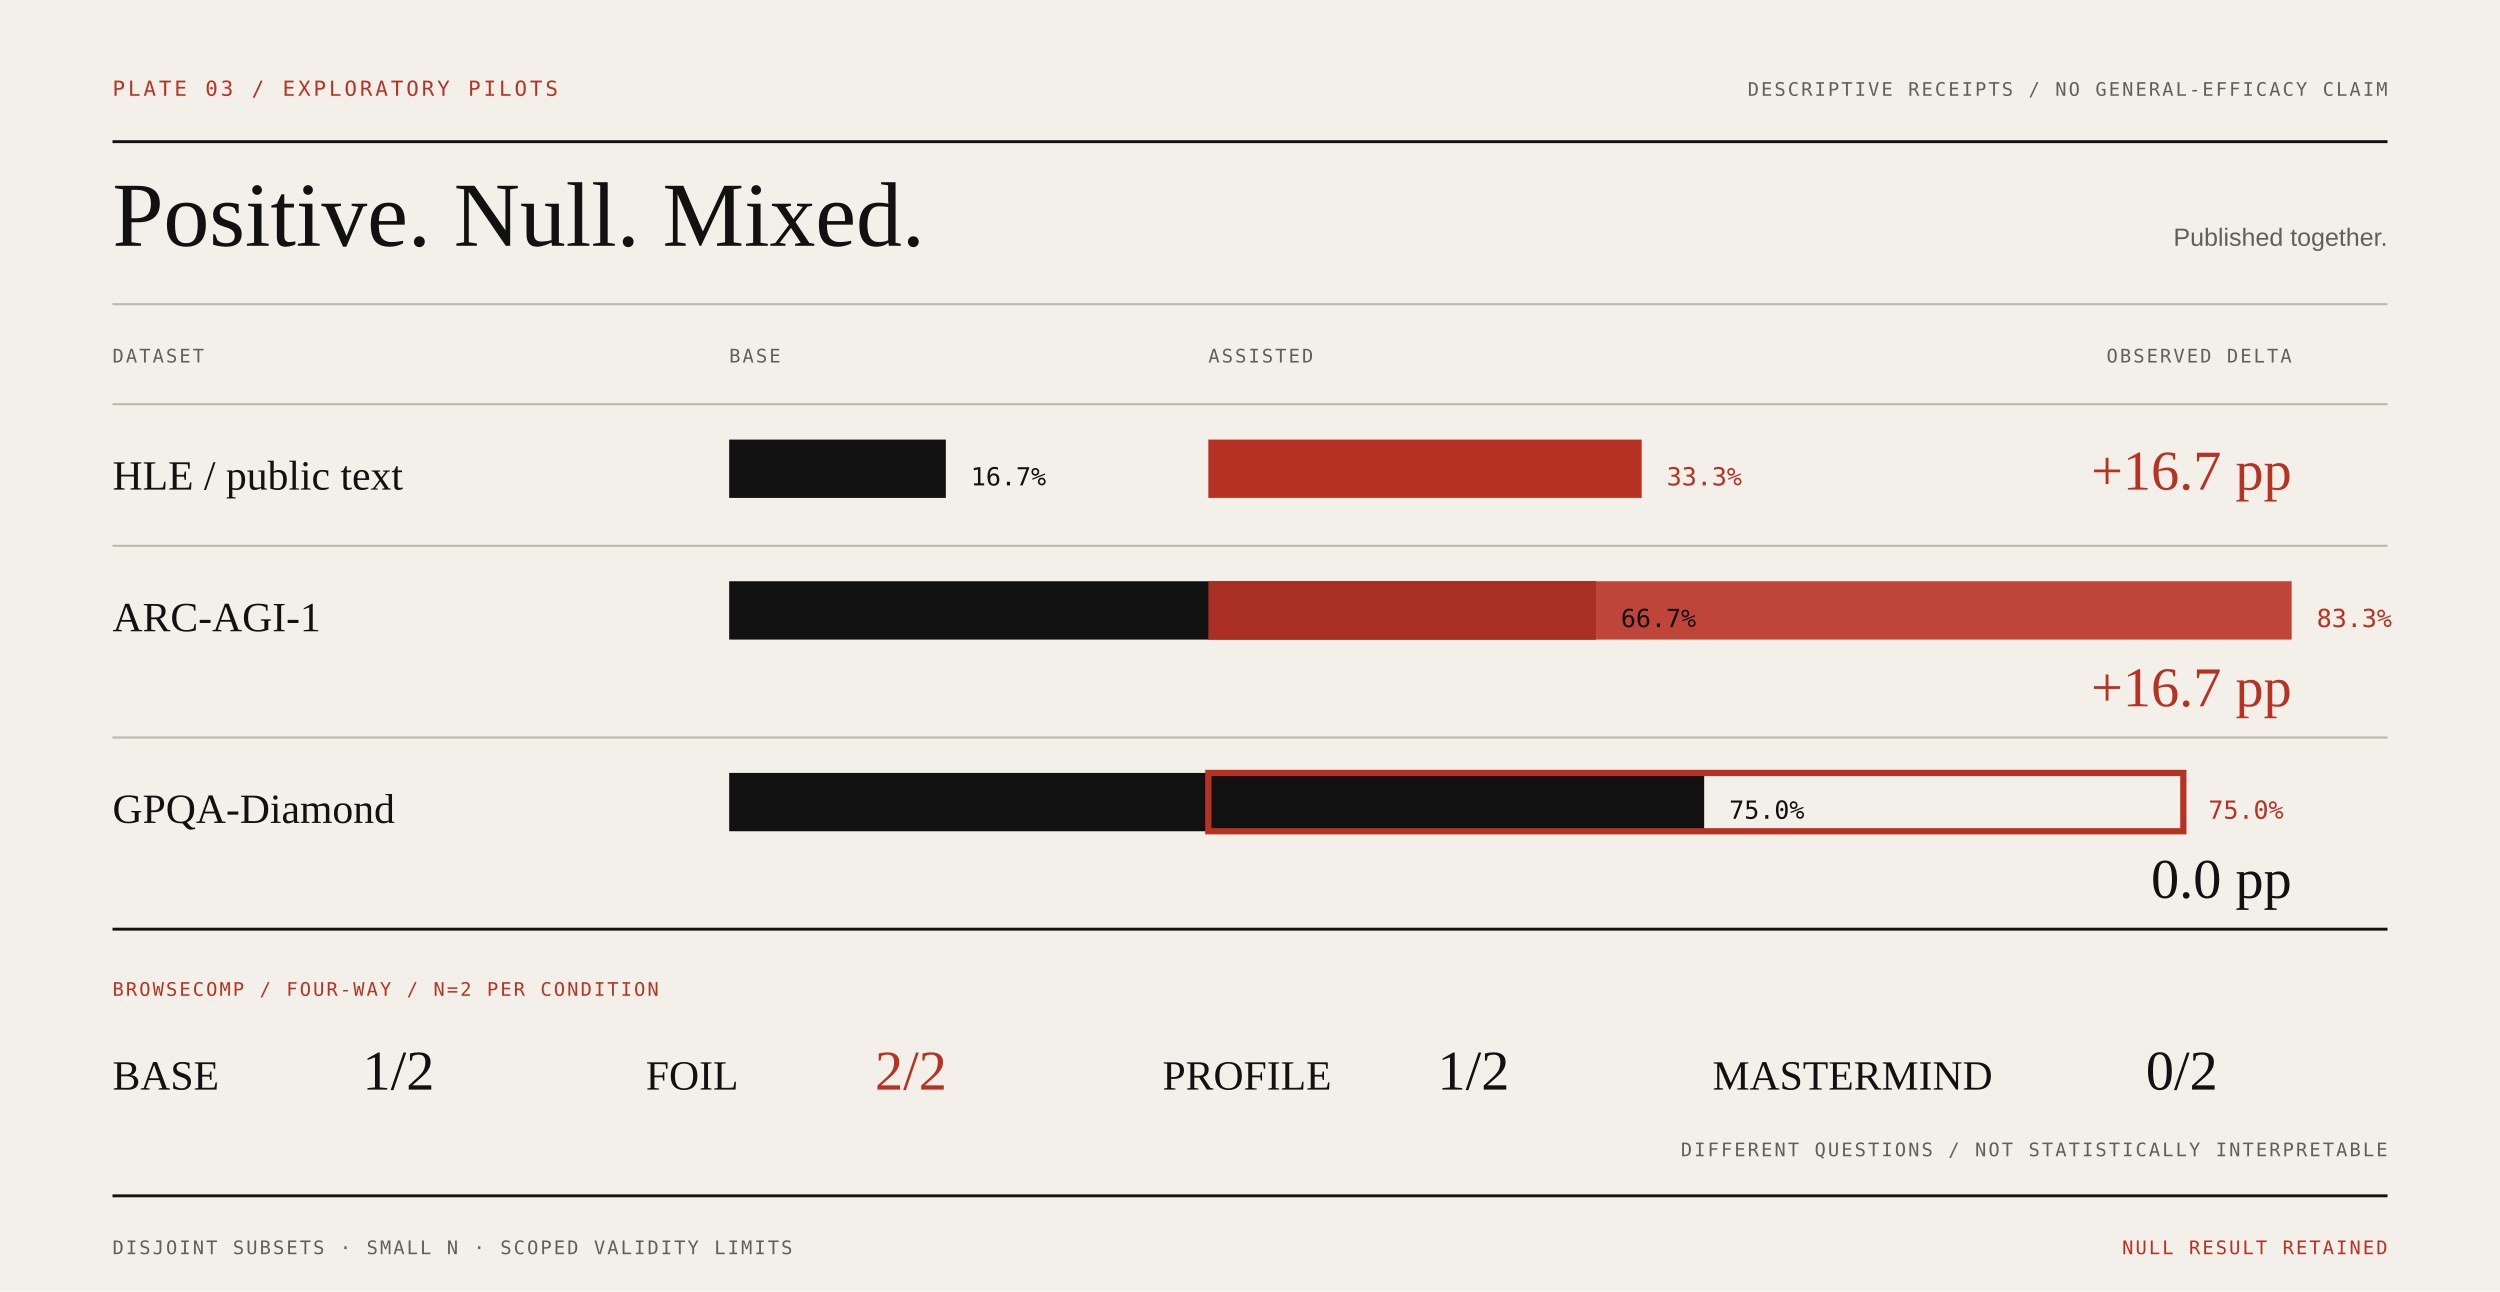
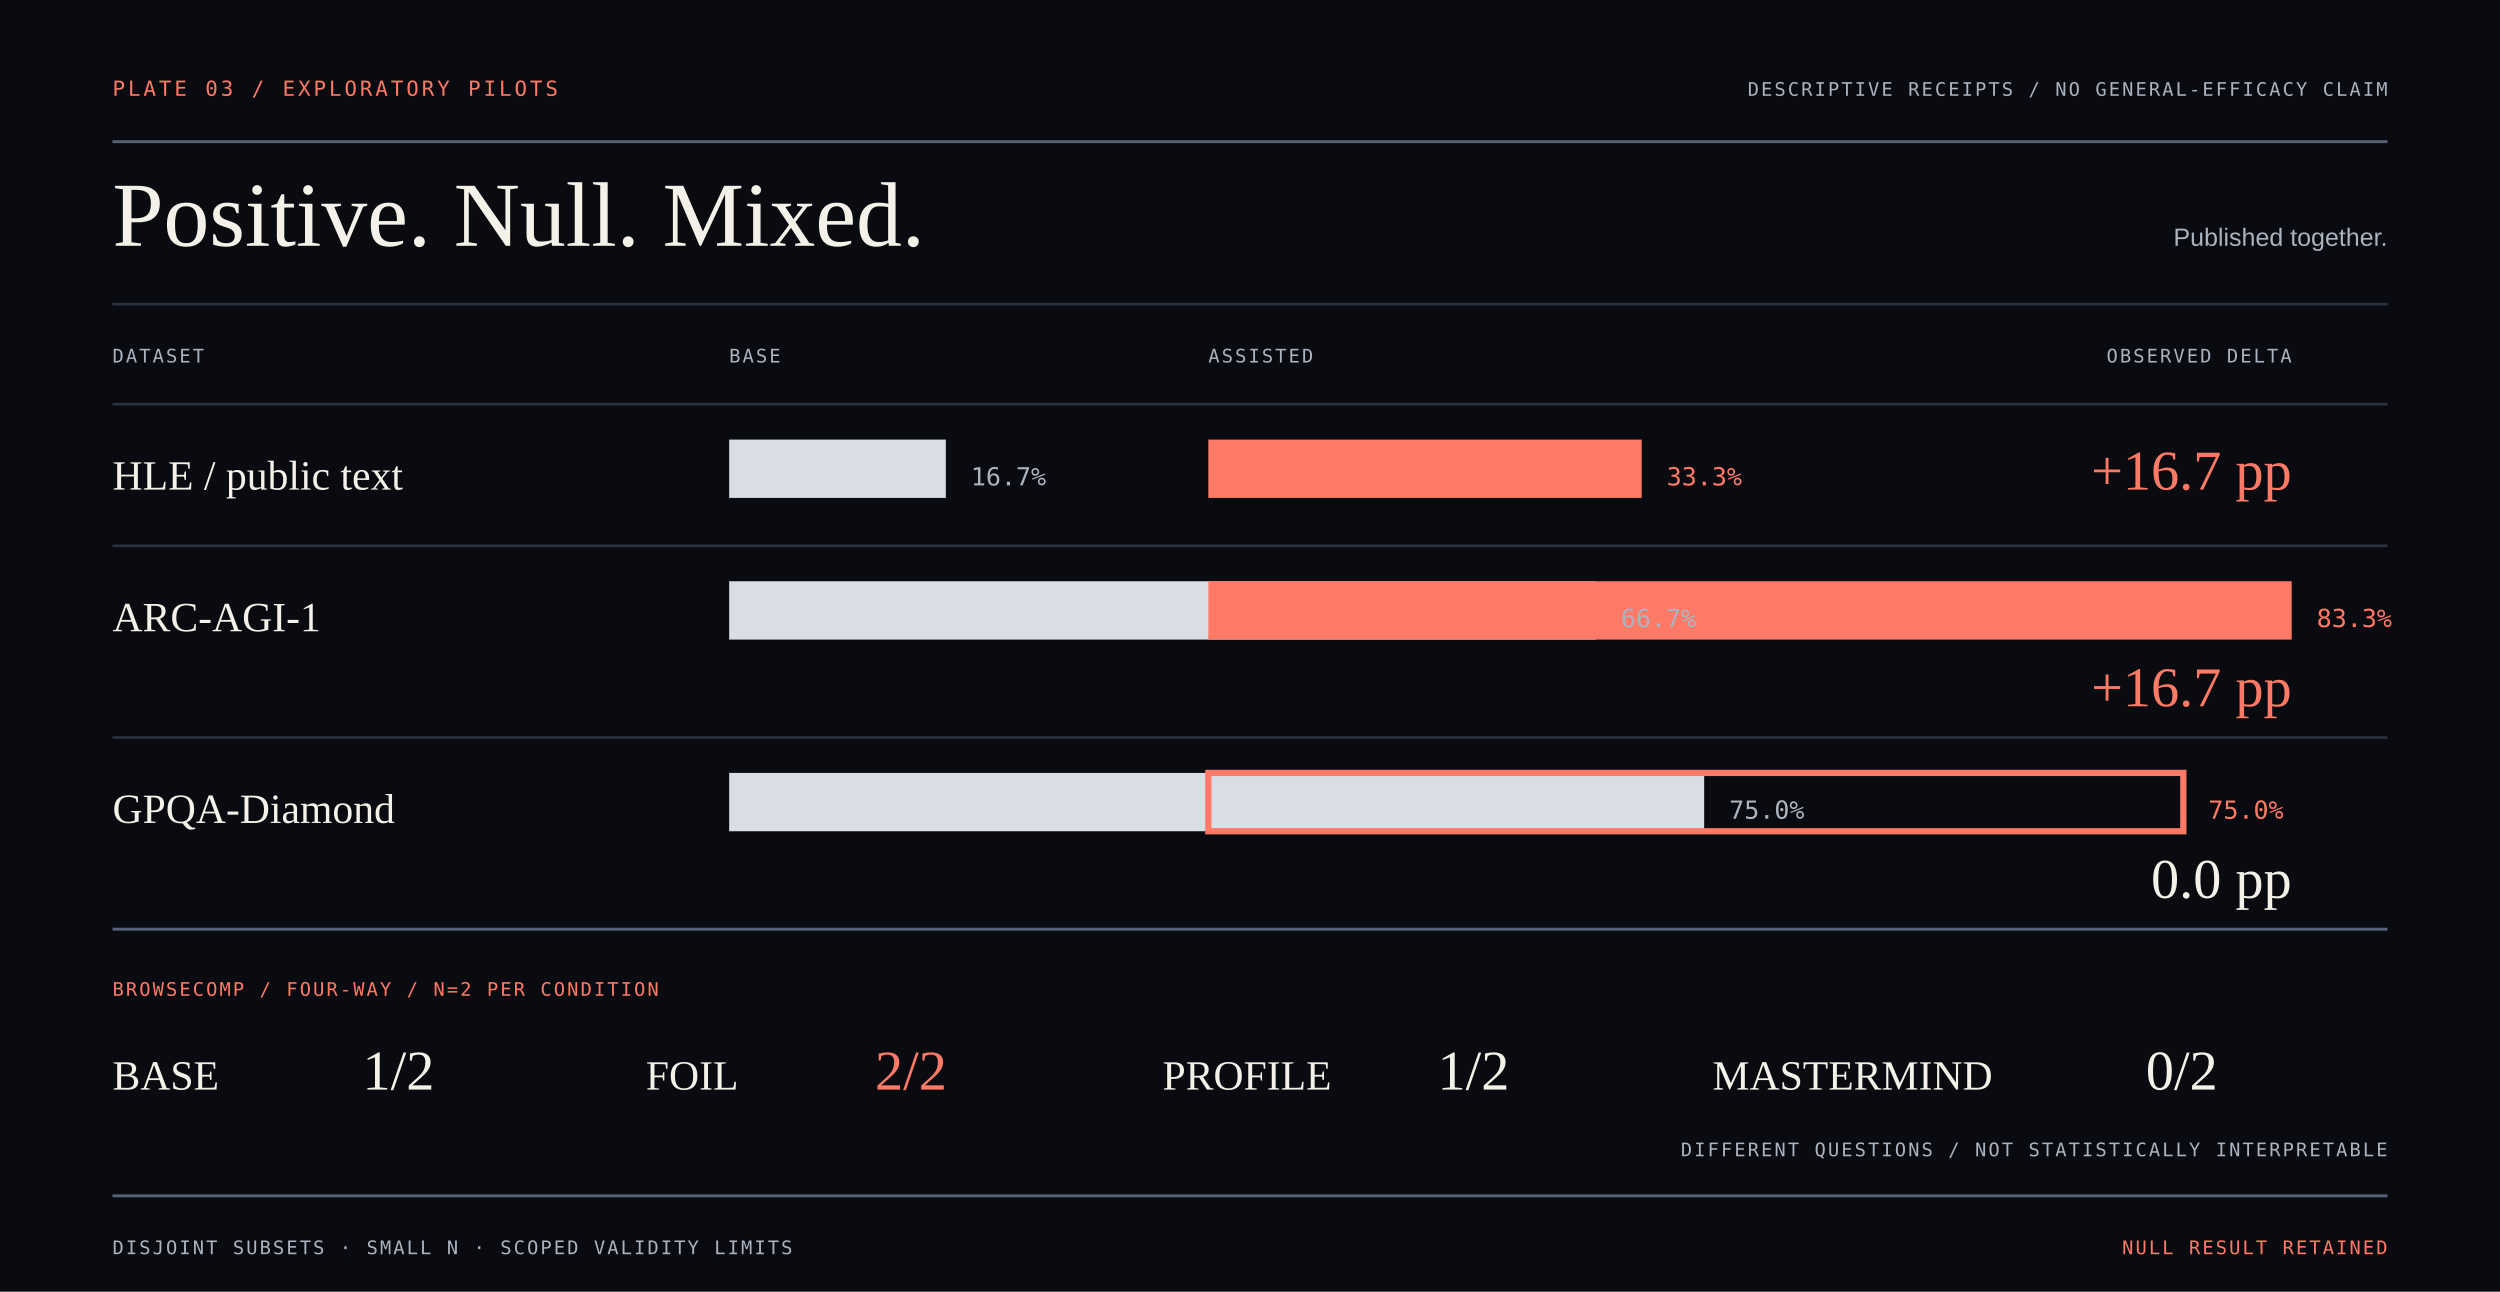
<svg xmlns="http://www.w3.org/2000/svg" viewBox="0 0 1200 620" role="img" aria-labelledby="title desc">
-   <rect width="1200" height="620" fill="#f2f0e9" />
+   <rect width="1200" height="620" fill="#090b10" />
  <style>
-     .sans{font-family:Arial,Helvetica,sans-serif}.serif{font-family:Georgia,'Times New Roman',serif}.mono{font-family:Consolas,Menlo,monospace}.ink{fill:#111}.muted{fill:#625f59}.red{fill:#b83224}.line{stroke:#bdb8ad;stroke-width:1}.heavy{stroke:#111;stroke-width:1.4}.small{font-size:10px;letter-spacing:1.4px}.micro{font-size:9px;letter-spacing:1px}.body{font-size:12px}.value{font-size:27px}.dataset{font-size:20px}
+     .sans{font-family:Arial,Helvetica,sans-serif}.serif{font-family:Georgia,'Times New Roman',serif}.mono{font-family:Consolas,Menlo,monospace}.text{fill:#f4f1e8}.muted{fill:#aab3c0}.red{fill:#ff7a66}.line{stroke:#2b3442;stroke-width:1.2}.strong{stroke:#566277;stroke-width:1.4}.bar{fill:#d9dee5}.accent{fill:#ff7a66}.small{font-size:10px;letter-spacing:1.4px}.micro{font-size:9px;letter-spacing:1px}.body{font-size:12px}.value{font-size:27px}.dataset{font-size:20px}
  </style>
  <text x="54" y="46" class="mono red small">PLATE 03 / EXPLORATORY PILOTS</text>
  <text x="1146" y="46" text-anchor="end" class="mono muted micro">DESCRIPTIVE RECEIPTS / NO GENERAL-EFFICACY CLAIM</text>
-   <line x1="54" y1="68" x2="1146" y2="68" class="heavy" />
-   <text x="54" y="118" class="serif ink" font-size="44">Positive. Null. Mixed.</text>
+   <line x1="54" y1="68" x2="1146" y2="68" class="strong" />
+   <text x="54" y="118" class="serif text" font-size="44">Positive. Null. Mixed.</text>
  <text x="1146" y="118" text-anchor="end" class="sans muted body">Published together.</text>
  <line x1="54" y1="146" x2="1146" y2="146" class="line" />
  <text x="54" y="174" class="mono muted micro">DATASET</text>
  <text x="350" y="174" class="mono muted micro">BASE</text>
  <text x="580" y="174" class="mono muted micro">ASSISTED</text>
  <text x="1100" y="174" text-anchor="end" class="mono muted micro">OBSERVED DELTA</text>
-   <g>
-     <line x1="54" y1="194" x2="1146" y2="194" class="line" />
-     <text x="54" y="235" class="serif ink dataset">HLE / public text</text>
-     <rect x="350" y="211" width="104" height="28" fill="#111" />
-     <rect x="580" y="211" width="208" height="28" fill="#b83224" />
-     <text x="466" y="233" class="mono ink body">16.7%</text>
-     <text x="800" y="233" class="mono red body">33.3%</text>
-     <text x="1100" y="235" text-anchor="end" class="serif red value">+16.7 pp</text>
-     <line x1="54" y1="262" x2="1146" y2="262" class="line" />
-     <text x="54" y="303" class="serif ink dataset">ARC-AGI-1</text>
-     <rect x="350" y="279" width="416" height="28" fill="#111" />
-     <rect x="580" y="279" width="520" height="28" fill="#b83224" opacity=".9" />
-     <text x="778" y="301" class="mono ink body">66.7%</text>
-     <text x="1112" y="301" class="mono red body">83.3%</text>
-     <text x="1100" y="303" text-anchor="end" class="serif red value" transform="translate(0,36)">+16.7 pp</text>
-     <line x1="54" y1="354" x2="1146" y2="354" class="line" />
-     <text x="54" y="395" class="serif ink dataset">GPQA-Diamond</text>
-     <rect x="350" y="371" width="468" height="28" fill="#111" />
-     <rect x="580" y="371" width="468" height="28" fill="none" stroke="#b83224" stroke-width="3" />
-     <text x="830" y="393" class="mono ink body">75.0%</text>
-     <text x="1060" y="393" class="mono red body">75.0%</text>
-     <text x="1100" y="395" text-anchor="end" class="serif ink value" transform="translate(0,36)">0.0 pp</text>
-   </g>
-   <line x1="54" y1="446" x2="1146" y2="446" class="heavy" />
+   <line x1="54" y1="194" x2="1146" y2="194" class="line" />
+   <text x="54" y="235" class="serif text dataset">HLE / public text</text>
+   <rect x="350" y="211" width="104" height="28" class="bar" />
+   <rect x="580" y="211" width="208" height="28" class="accent" />
+   <text x="466" y="233" class="mono muted body">16.7%</text>
+   <text x="800" y="233" class="mono red body">33.3%</text>
+   <text x="1100" y="235" text-anchor="end" class="serif red value">+16.7 pp</text>
+   <line x1="54" y1="262" x2="1146" y2="262" class="line" />
+   <text x="54" y="303" class="serif text dataset">ARC-AGI-1</text>
+   <rect x="350" y="279" width="416" height="28" class="bar" />
+   <rect x="580" y="279" width="520" height="28" class="accent" />
+   <text x="778" y="301" class="mono muted body">66.7%</text>
+   <text x="1112" y="301" class="mono red body">83.3%</text>
+   <text x="1100" y="339" text-anchor="end" class="serif red value">+16.7 pp</text>
+   <line x1="54" y1="354" x2="1146" y2="354" class="line" />
+   <text x="54" y="395" class="serif text dataset">GPQA-Diamond</text>
+   <rect x="350" y="371" width="468" height="28" class="bar" />
+   <rect x="580" y="371" width="468" height="28" fill="none" stroke="#ff7a66" stroke-width="3" />
+   <text x="830" y="393" class="mono muted body">75.0%</text>
+   <text x="1060" y="393" class="mono red body">75.0%</text>
+   <text x="1100" y="431" text-anchor="end" class="serif text value">0.0 pp</text>
+   <line x1="54" y1="446" x2="1146" y2="446" class="strong" />
  <text x="54" y="478" class="mono red micro">BROWSECOMP / FOUR-WAY / N=2 PER CONDITION</text>
-   <text x="54" y="523" class="serif ink dataset">BASE</text>
-   <text x="174" y="523" class="serif ink value">1/2</text>
-   <text x="310" y="523" class="serif ink dataset">FOIL</text>
+   <text x="54" y="523" class="serif text dataset">BASE</text>
+   <text x="174" y="523" class="serif text value">1/2</text>
+   <text x="310" y="523" class="serif text dataset">FOIL</text>
  <text x="420" y="523" class="serif red value">2/2</text>
-   <text x="558" y="523" class="serif ink dataset">PROFILE</text>
-   <text x="690" y="523" class="serif ink value">1/2</text>
-   <text x="822" y="523" class="serif ink dataset">MASTERMIND</text>
-   <text x="1030" y="523" class="serif ink value">0/2</text>
+   <text x="558" y="523" class="serif text dataset">PROFILE</text>
+   <text x="690" y="523" class="serif text value">1/2</text>
+   <text x="822" y="523" class="serif text dataset">MASTERMIND</text>
+   <text x="1030" y="523" class="serif text value">0/2</text>
  <text x="1146" y="555" text-anchor="end" class="mono muted micro">DIFFERENT QUESTIONS / NOT STATISTICALLY INTERPRETABLE</text>
-   <line x1="54" y1="574" x2="1146" y2="574" class="heavy" />
+   <line x1="54" y1="574" x2="1146" y2="574" class="strong" />
  <text x="54" y="602" class="mono muted micro">DISJOINT SUBSETS · SMALL N · SCOPED VALIDITY LIMITS</text>
  <text x="1146" y="602" text-anchor="end" class="mono red micro">NULL RESULT RETAINED</text>
</svg>
